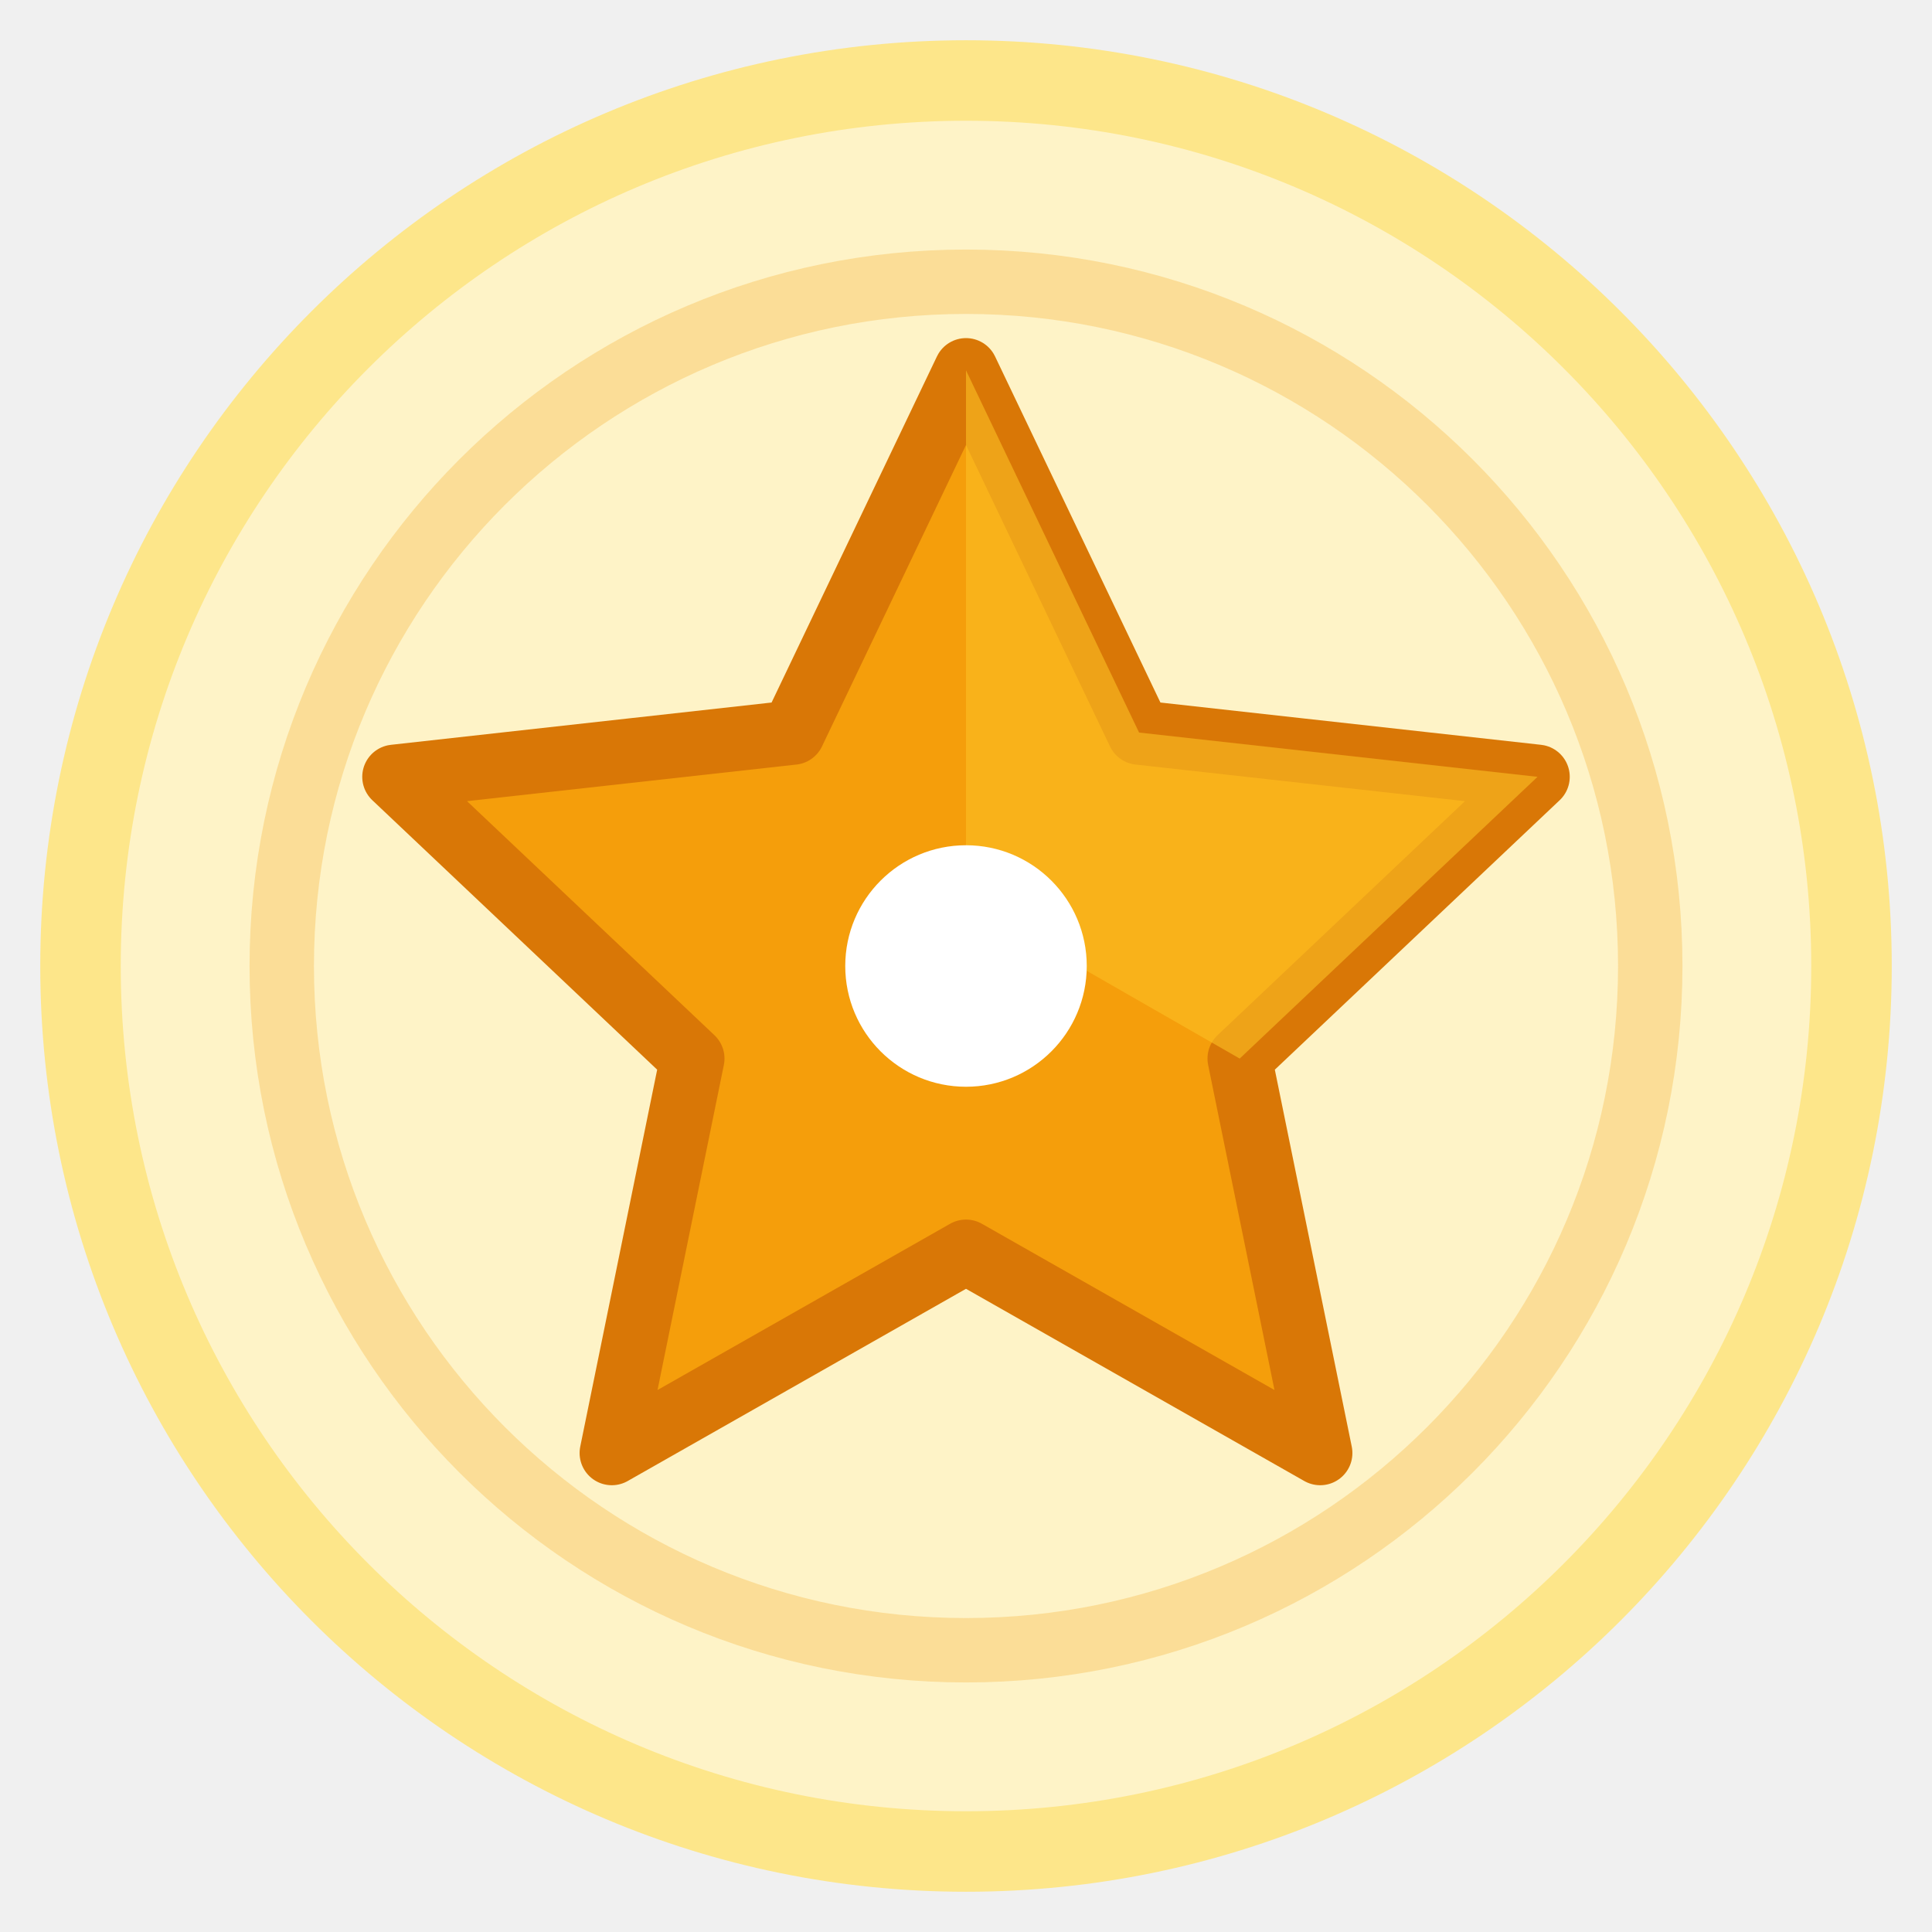
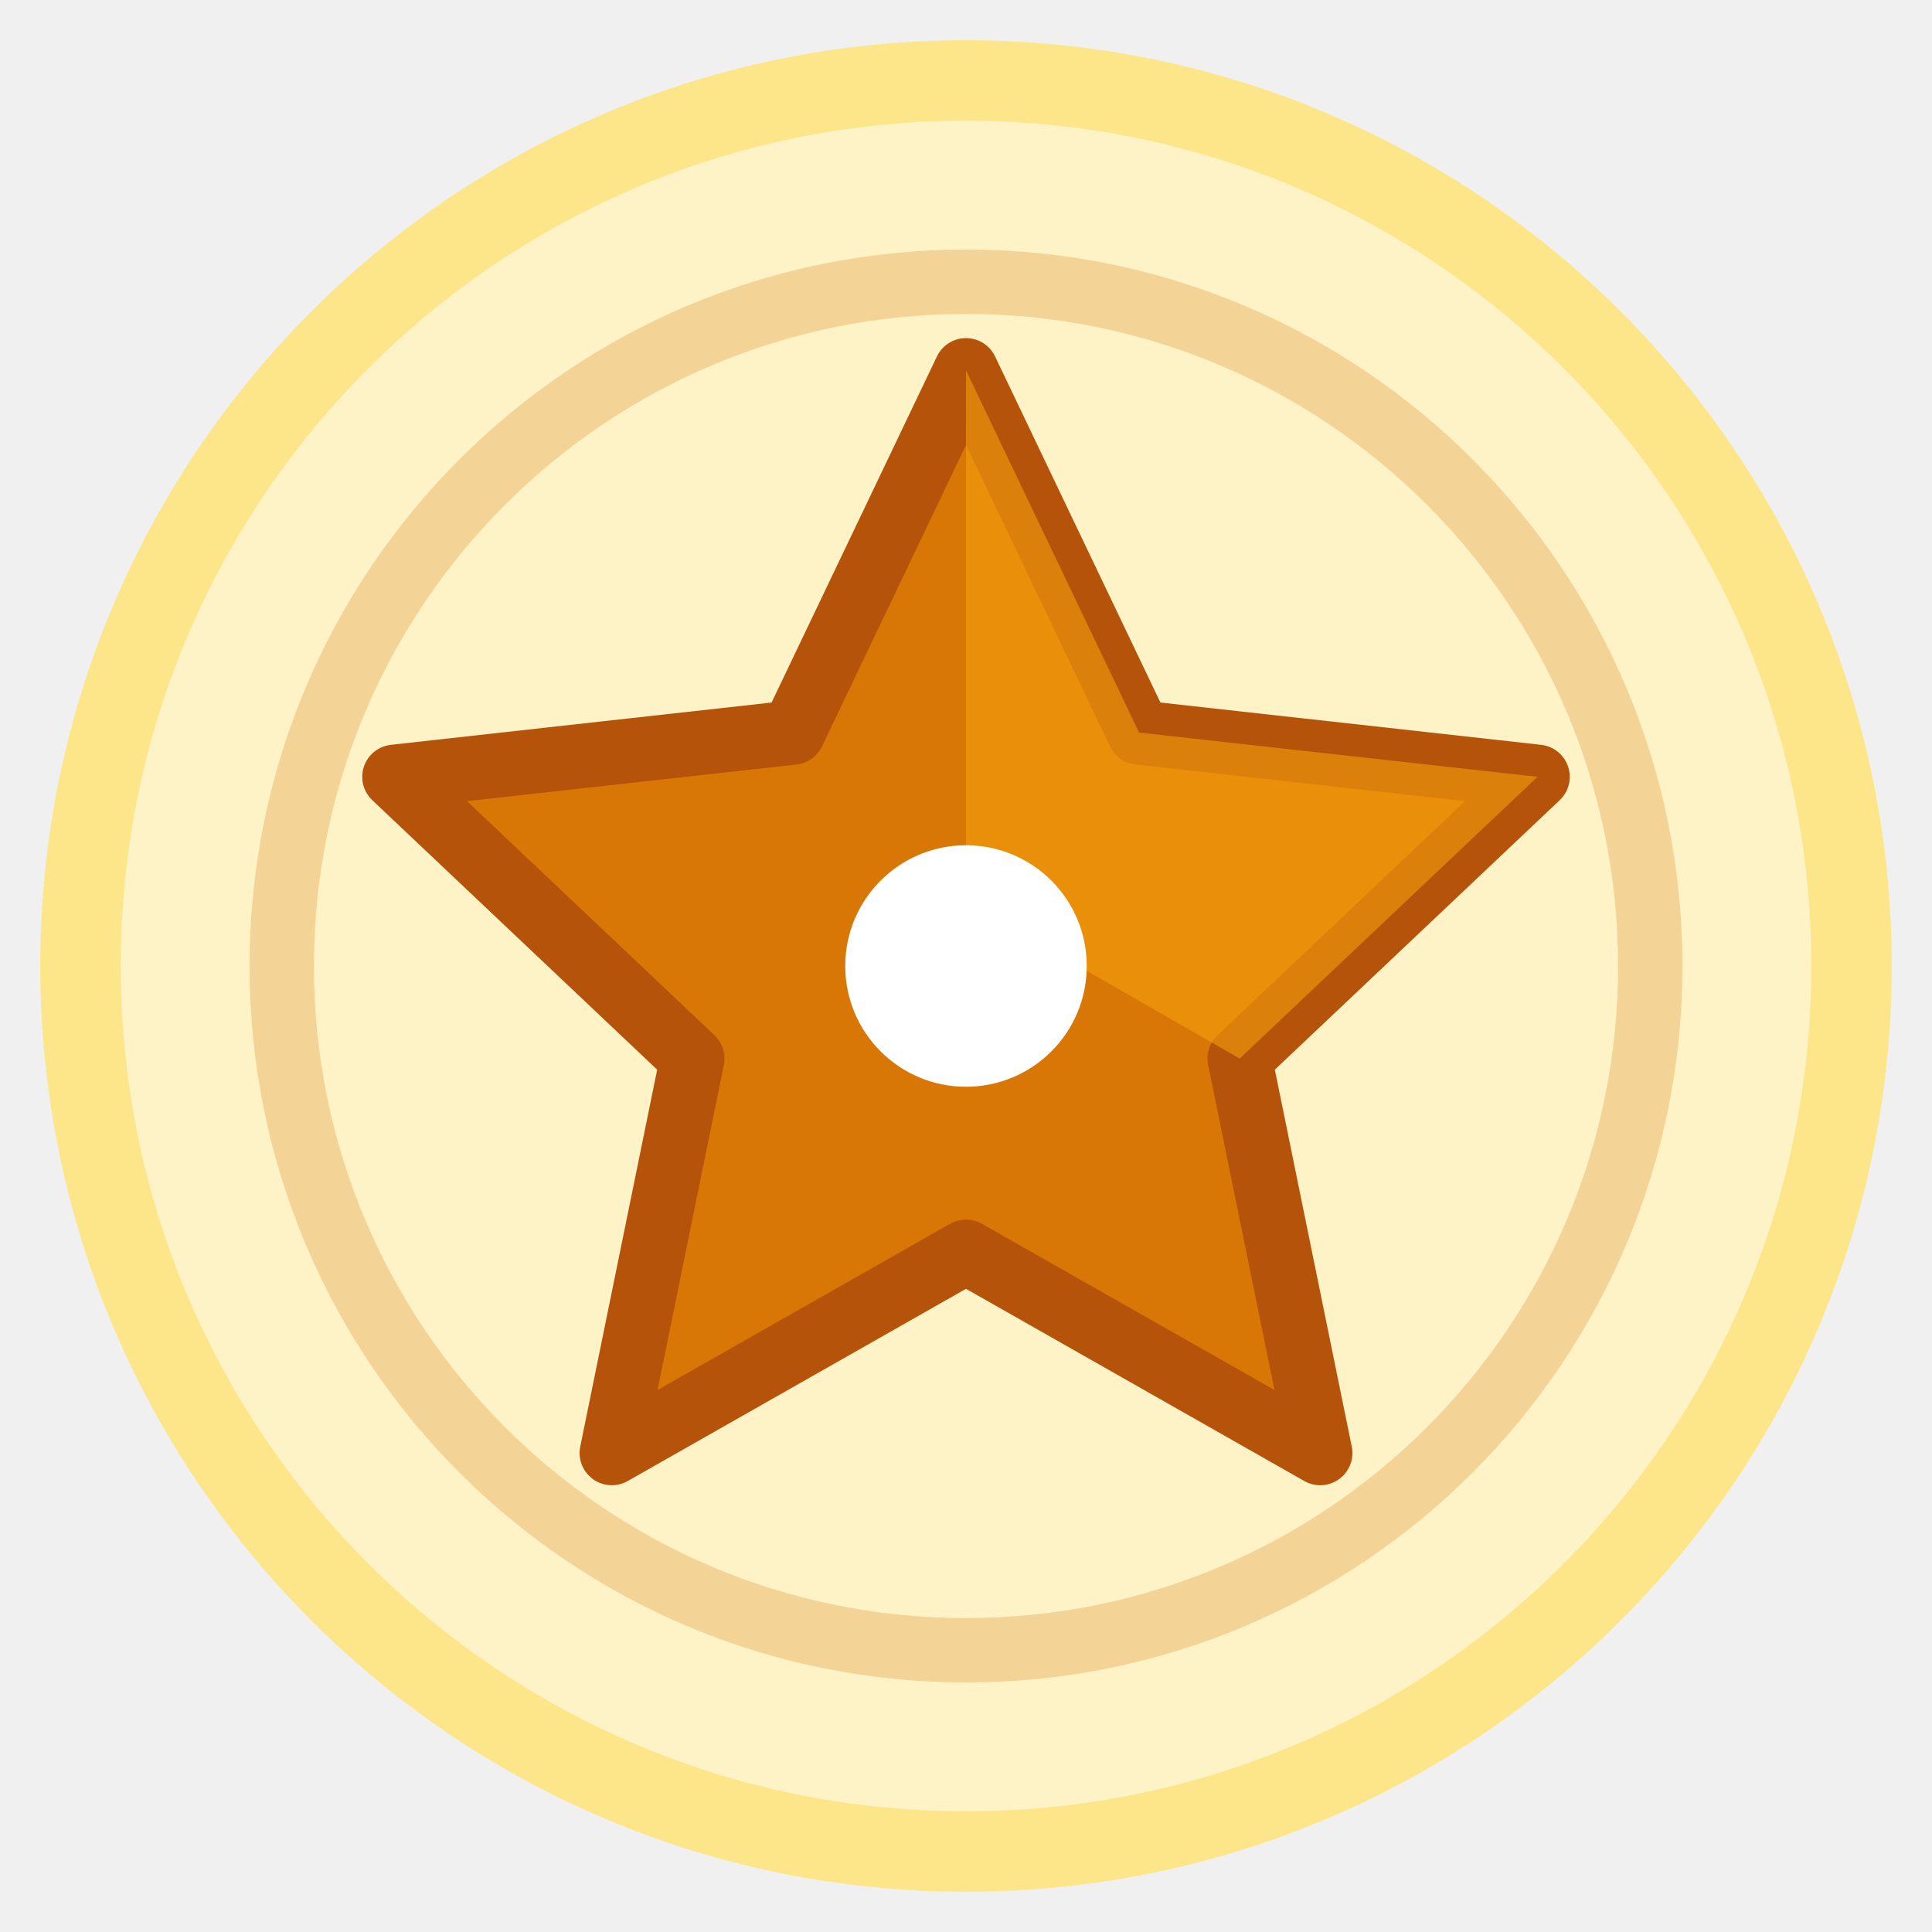
<svg xmlns="http://www.w3.org/2000/svg" viewBox="0 0 24 24" width="24" height="24" fill="none">
  <circle cx="12" cy="12" r="11" fill="#FEF3C7" stroke="#FDE68A" stroke-width="1" />
-   <circle cx="12" cy="12" r="8.5" stroke="#F59E0B" stroke-opacity="0.25" stroke-width="0.8" />
-   <path d="M12 4.6L14.15 9.1L19.1 9.65L15.4 13.15L16.4 18.05L12 15.55L7.6 18.05L8.6 13.15L4.9 9.65L9.85 9.1L12 4.6Z" fill="#F59E0B" stroke="#D97706" stroke-width="0.8" stroke-linejoin="round" />
-   <path d="M12 4.6L14.15 9.1L19.1 9.65L15.4 13.15L12 11.2V4.6Z" fill="#FBBF24" opacity="0.6" />
+   <circle cx="12" cy="12" r="8.5" stroke="#D97706" stroke-opacity="0.25" stroke-width="0.8" />
+   <path d="M12 4.6L14.15 9.1L19.1 9.65L15.4 13.15L16.4 18.05L12 15.55L7.6 18.05L8.6 13.15L4.9 9.65L9.85 9.1L12 4.6Z" fill="#D97706" stroke="#B45309" stroke-width="0.8" stroke-linejoin="round" />
+   <path d="M12 4.6L14.15 9.1L19.1 9.65L15.4 13.15L12 11.2V4.6Z" fill="#F59E0B" opacity="0.6" />
  <circle cx="12" cy="12" r="1.5" fill="#FFFFFF" />
</svg>
